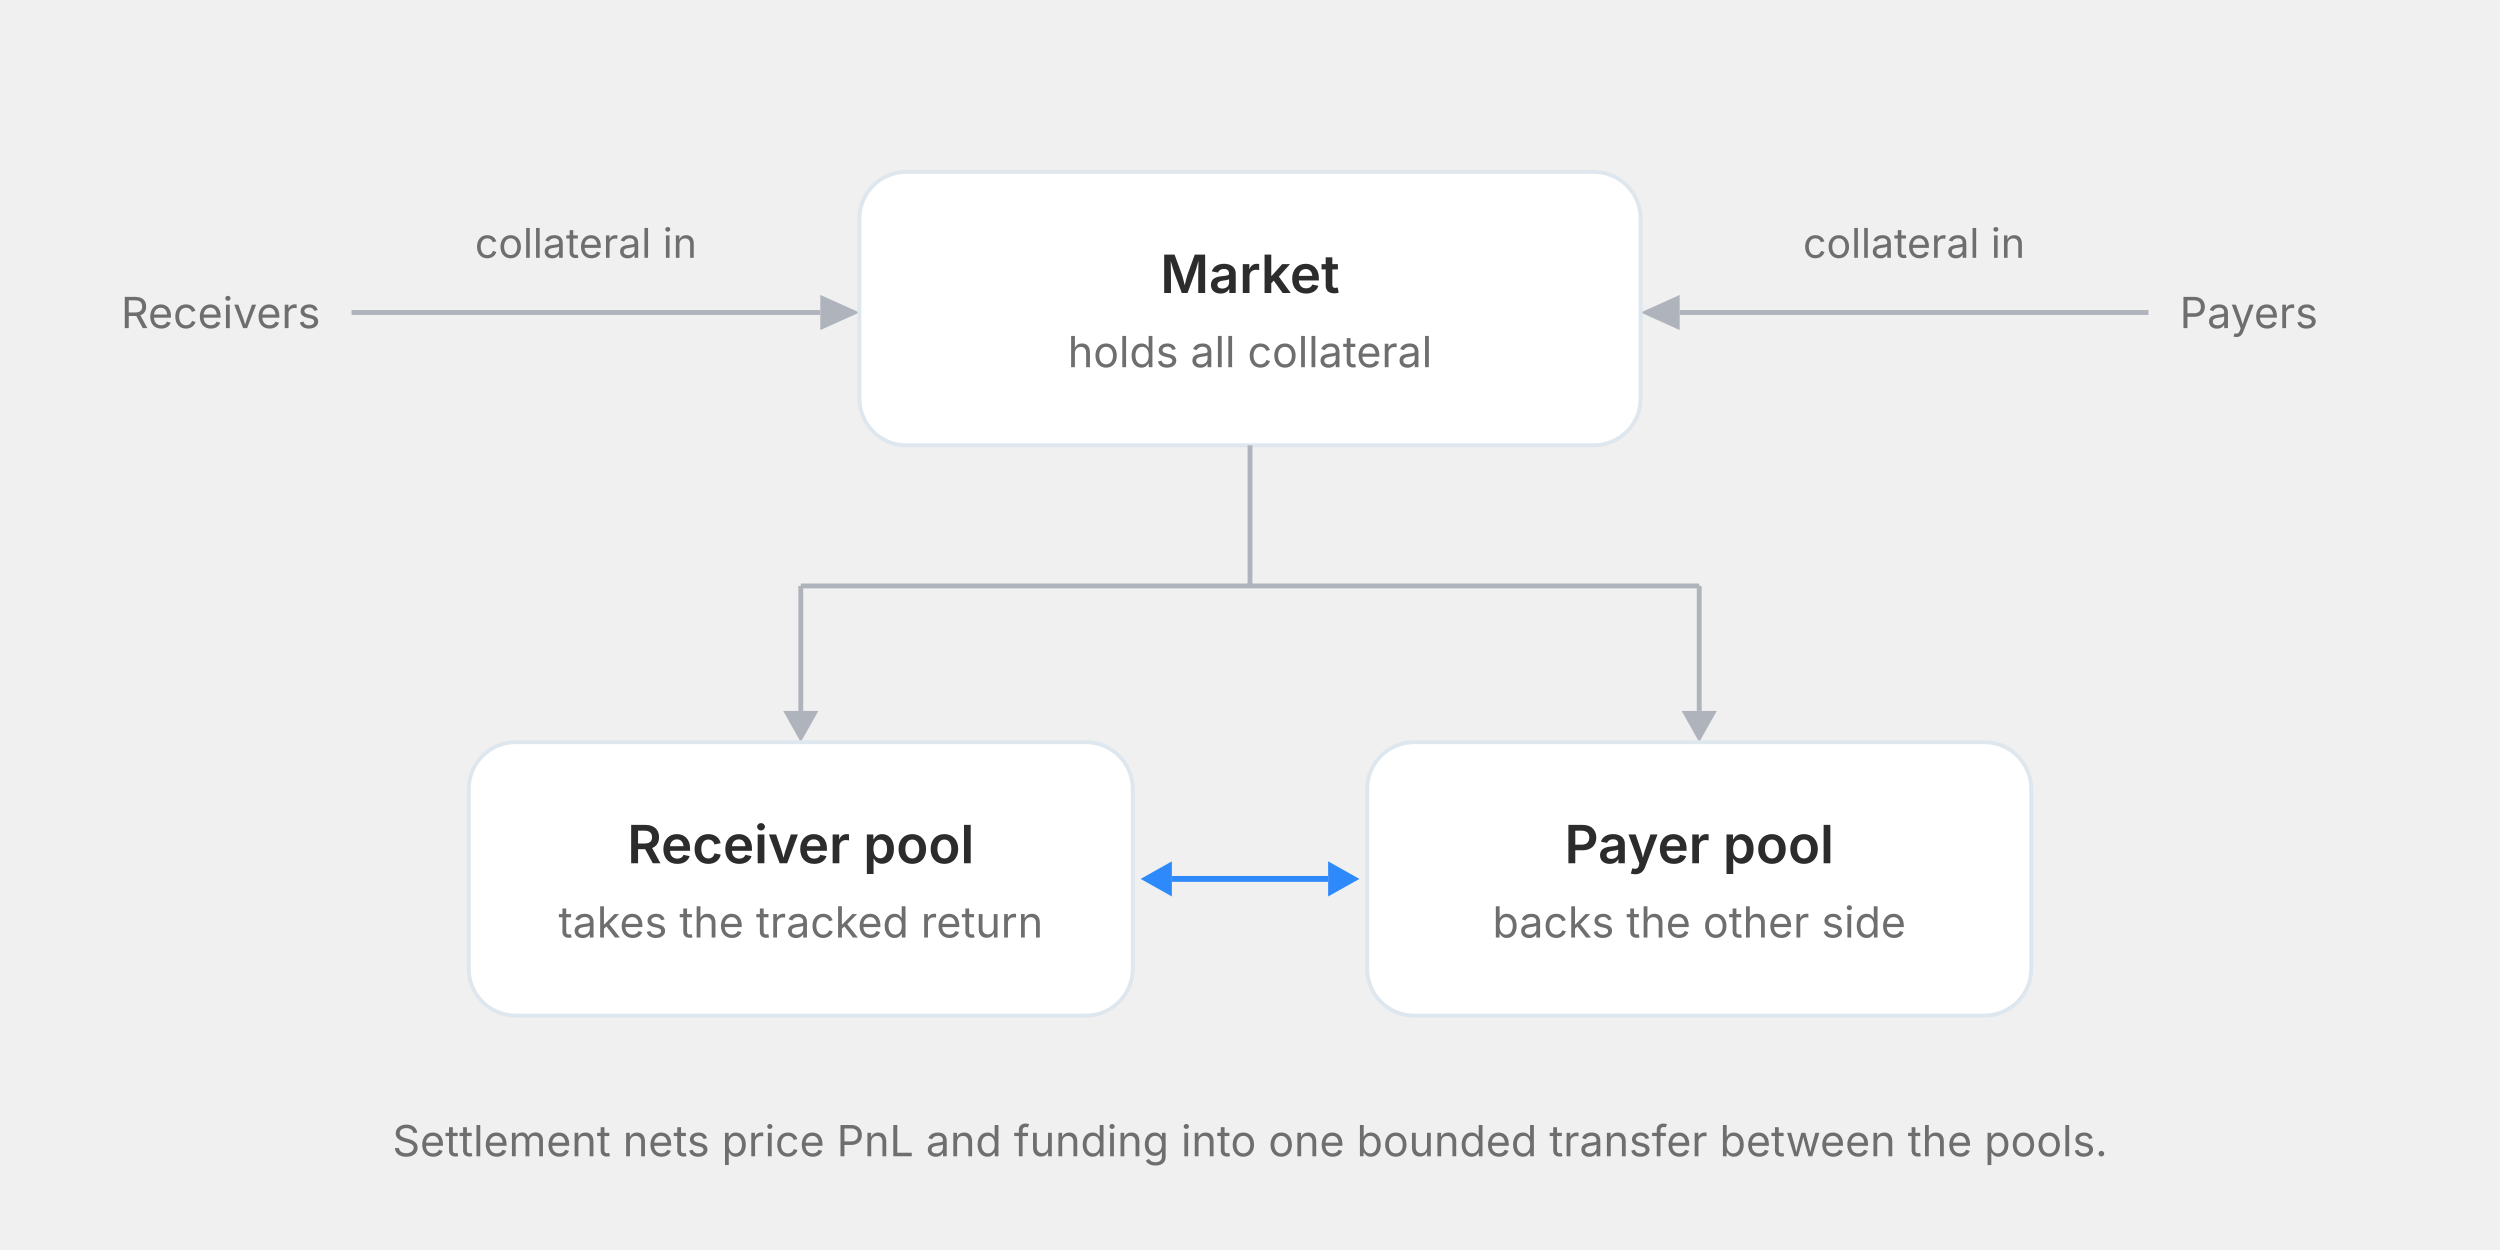
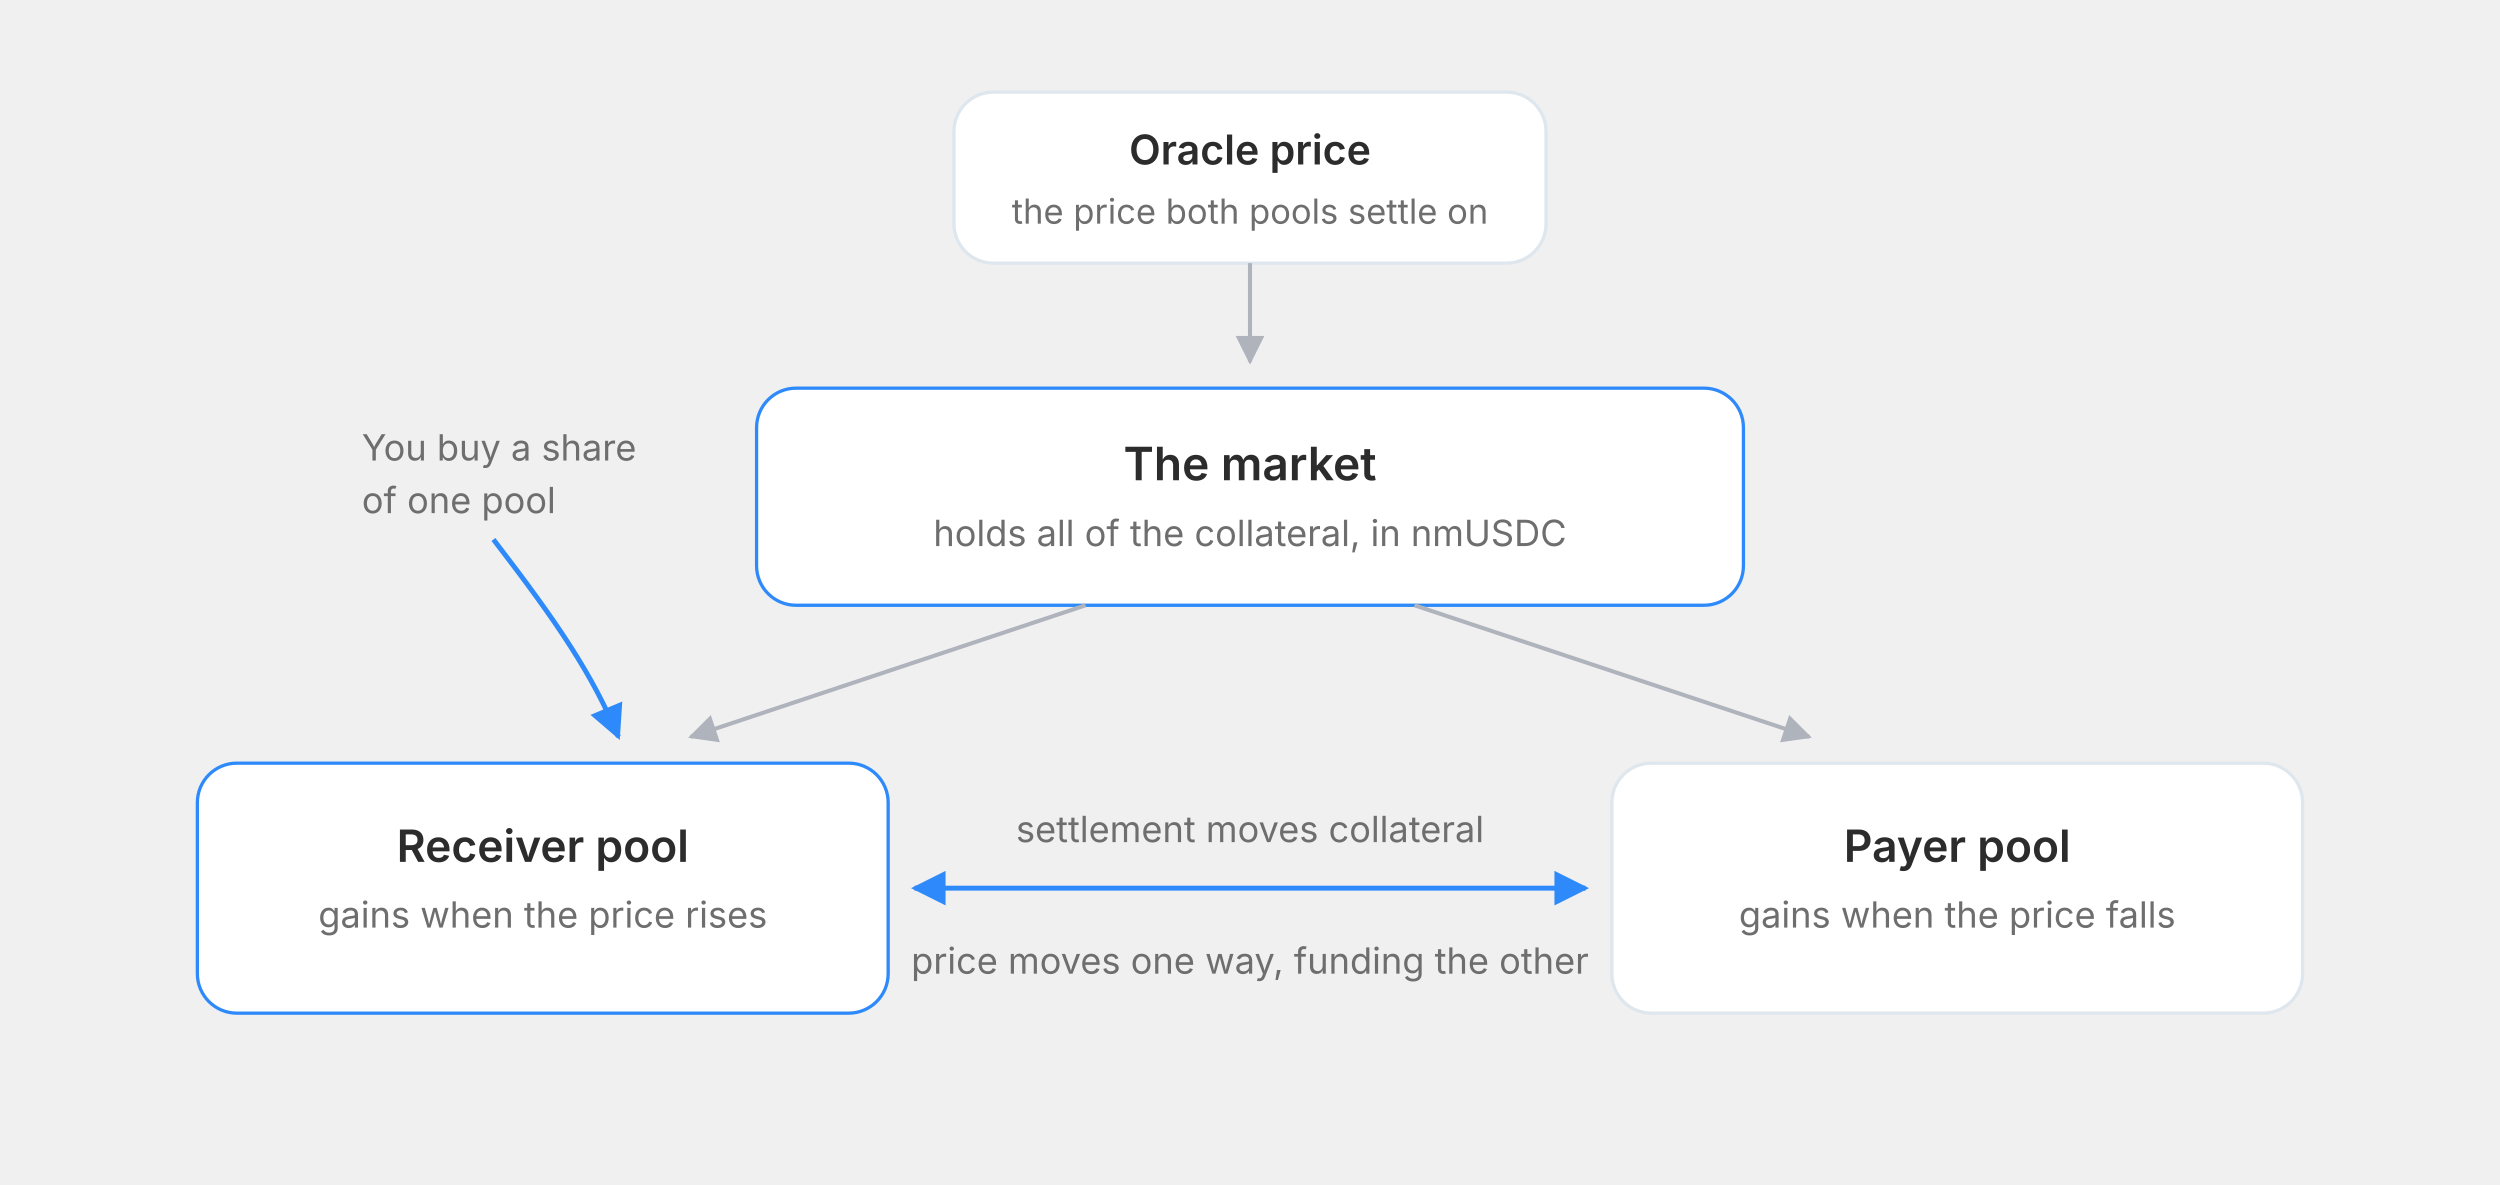
- <svg xmlns="http://www.w3.org/2000/svg" viewBox="0 0 640 320" role="img" aria-label="A Null market holds all collateral and settles value between its Receiver and Payer pools">
-   <text x="82" y="84" text-anchor="end" fill="#6e6e6e" font-size="11" font-family="Inter, system-ui, -apple-system, sans-serif">Receivers</text>
-   <line x1="90" y1="80" x2="210" y2="80" stroke="#afb4bc" stroke-width="1.25" />
-   <polygon points="220,80 210,75.5 210,84.5" fill="#afb4bc" />
-   <text x="150" y="66" text-anchor="middle" fill="#6e6e6e" font-size="10.5" font-family="Inter, system-ui, -apple-system, sans-serif">collateral in</text>
-   <text x="558" y="84" text-anchor="start" fill="#6e6e6e" font-size="11" font-family="Inter, system-ui, -apple-system, sans-serif">Payers</text>
-   <line x1="550" y1="80" x2="430" y2="80" stroke="#afb4bc" stroke-width="1.25" />
-   <polygon points="420,80 430,75.5 430,84.5" fill="#afb4bc" />
-   <text x="490" y="66" text-anchor="middle" fill="#6e6e6e" font-size="10.5" font-family="Inter, system-ui, -apple-system, sans-serif">collateral in</text>
-   <rect x="220" y="44" width="200" height="70" rx="12" fill="#ffffff" stroke="#dee6ee" />
-   <text x="320" y="75" text-anchor="middle" fill="#2d2c2c" font-size="13.5" font-weight="600" font-family="Inter, system-ui, -apple-system, sans-serif">Market</text>
-   <text x="320" y="94" text-anchor="middle" fill="#6e6e6e" font-size="11" font-family="Inter, system-ui, -apple-system, sans-serif">holds all collateral</text>
-   <path d="M320,114 L320,150 M205,150 L435,150 M205,150 L205,182 M435,150 L435,182" fill="none" stroke="#afb4bc" stroke-width="1.25" />
-   <polygon points="205,190 200.5,182 209.5,182" fill="#afb4bc" />
-   <polygon points="435,190 430.5,182 439.5,182" fill="#afb4bc" />
-   <rect x="120" y="190" width="170" height="70" rx="12" fill="#ffffff" stroke="#dee6ee" />
-   <text x="205" y="221" text-anchor="middle" fill="#2d2c2c" font-size="13.5" font-weight="600" font-family="Inter, system-ui, -apple-system, sans-serif">Receiver pool</text>
-   <text x="205" y="240" text-anchor="middle" fill="#6e6e6e" font-size="11" font-family="Inter, system-ui, -apple-system, sans-serif">takes the tracked return</text>
-   <rect x="350" y="190" width="170" height="70" rx="12" fill="#ffffff" stroke="#dee6ee" />
-   <text x="435" y="221" text-anchor="middle" fill="#2d2c2c" font-size="13.5" font-weight="600" font-family="Inter, system-ui, -apple-system, sans-serif">Payer pool</text>
-   <text x="435" y="240" text-anchor="middle" fill="#6e6e6e" font-size="11" font-family="Inter, system-ui, -apple-system, sans-serif">backs the other side</text>
-   <line x1="300" y1="225" x2="340" y2="225" stroke="#2e8afa" stroke-width="1.5" />
-   <polygon points="292,225 300,220.5 300,229.5" fill="#2e8afa" />
-   <polygon points="348,225 340,220.5 340,229.5" fill="#2e8afa" />
-   <text x="320" y="296" text-anchor="middle" fill="#6e6e6e" font-size="11" font-family="Inter, system-ui, -apple-system, sans-serif">Settlement nets price PnL and funding into one bounded transfer between the pools.</text>
+ <svg xmlns="http://www.w3.org/2000/svg" viewBox="0 0 760 360" role="img" aria-label="An oracle price feeds a Null market. The market holds nmUSDC collateral in two pools and settlement moves value between them.">
+   <defs>
+     <marker id="arrow" viewBox="0 0 10 10" refX="9" refY="5" markerWidth="7" markerHeight="7" orient="auto-start-reverse">
+       <path d="M0,0 L10,5 L0,10 z" fill="#2e8afa" />
+     </marker>
+     <marker id="arrowGray" viewBox="0 0 10 10" refX="9" refY="5" markerWidth="7" markerHeight="7" orient="auto-start-reverse">
+       <path d="M0,0 L10,5 L0,10 z" fill="#afb4bc" />
+     </marker>
+   </defs>
+   <rect x="290" y="28" width="180" height="52" rx="12" fill="#ffffff" stroke="#dee6ee" />
+   <text x="380" y="50" text-anchor="middle" fill="#2d2c2c" font-size="12.5" font-weight="600" font-family="Inter, system-ui, -apple-system, sans-serif">Oracle price</text>
+   <text x="380" y="68" text-anchor="middle" fill="#6e6e6e" font-size="10.5" font-family="Inter, system-ui, -apple-system, sans-serif">the price both pools settle on</text>
+   <rect x="230" y="118" width="300" height="66" rx="12" fill="#ffffff" stroke="#2e8afa" />
+   <text x="380" y="146" text-anchor="middle" fill="#2d2c2c" font-size="14" font-weight="600" font-family="Inter, system-ui, -apple-system, sans-serif">The market</text>
+   <text x="380" y="166" text-anchor="middle" fill="#6e6e6e" font-size="11" font-family="Inter, system-ui, -apple-system, sans-serif">holds all of the collateral, in nmUSDC</text>
+   <line x1="380" y1="80" x2="380" y2="110" stroke="#afb4bc" stroke-width="1.25" marker-end="url(#arrowGray)" />
+   <rect x="60" y="232" width="210" height="76" rx="12" fill="#ffffff" stroke="#2e8afa" />
+   <text x="165" y="262" text-anchor="middle" fill="#2d2c2c" font-size="13.5" font-weight="600" font-family="Inter, system-ui, -apple-system, sans-serif">Receiver pool</text>
+   <text x="165" y="282" text-anchor="middle" fill="#6e6e6e" font-size="11" font-family="Inter, system-ui, -apple-system, sans-serif">gains when the price rises</text>
+   <rect x="490" y="232" width="210" height="76" rx="12" fill="#ffffff" stroke="#dee6ee" />
+   <text x="595" y="262" text-anchor="middle" fill="#2d2c2c" font-size="13.5" font-weight="600" font-family="Inter, system-ui, -apple-system, sans-serif">Payer pool</text>
+   <text x="595" y="282" text-anchor="middle" fill="#6e6e6e" font-size="11" font-family="Inter, system-ui, -apple-system, sans-serif">gains when the price falls</text>
+   <path d="M330,184 L210,224" fill="none" stroke="#afb4bc" stroke-width="1.25" marker-end="url(#arrowGray)" />
+   <path d="M430,184 L550,224" fill="none" stroke="#afb4bc" stroke-width="1.25" marker-end="url(#arrowGray)" />
+   <line x1="278" y1="270" x2="482" y2="270" stroke="#2e8afa" stroke-width="1.5" marker-start="url(#arrow)" marker-end="url(#arrow)" />
+   <text x="380" y="256" text-anchor="middle" fill="#6e6e6e" font-size="11" font-family="Inter, system-ui, -apple-system, sans-serif">settlement moves collateral</text>
+   <text x="380" y="296" text-anchor="middle" fill="#6e6e6e" font-size="11" font-family="Inter, system-ui, -apple-system, sans-serif">price moves one way, funding the other</text>
+   <text x="110" y="140" fill="#6e6e6e" font-size="11" font-family="Inter, system-ui, -apple-system, sans-serif">You buy a share</text>
+   <text x="110" y="156" fill="#6e6e6e" font-size="11" font-family="Inter, system-ui, -apple-system, sans-serif">of one pool</text>
+   <path d="M150,164 C170,190 180,205 188,224" fill="none" stroke="#2e8afa" stroke-width="1.5" marker-end="url(#arrow)" />
</svg>
